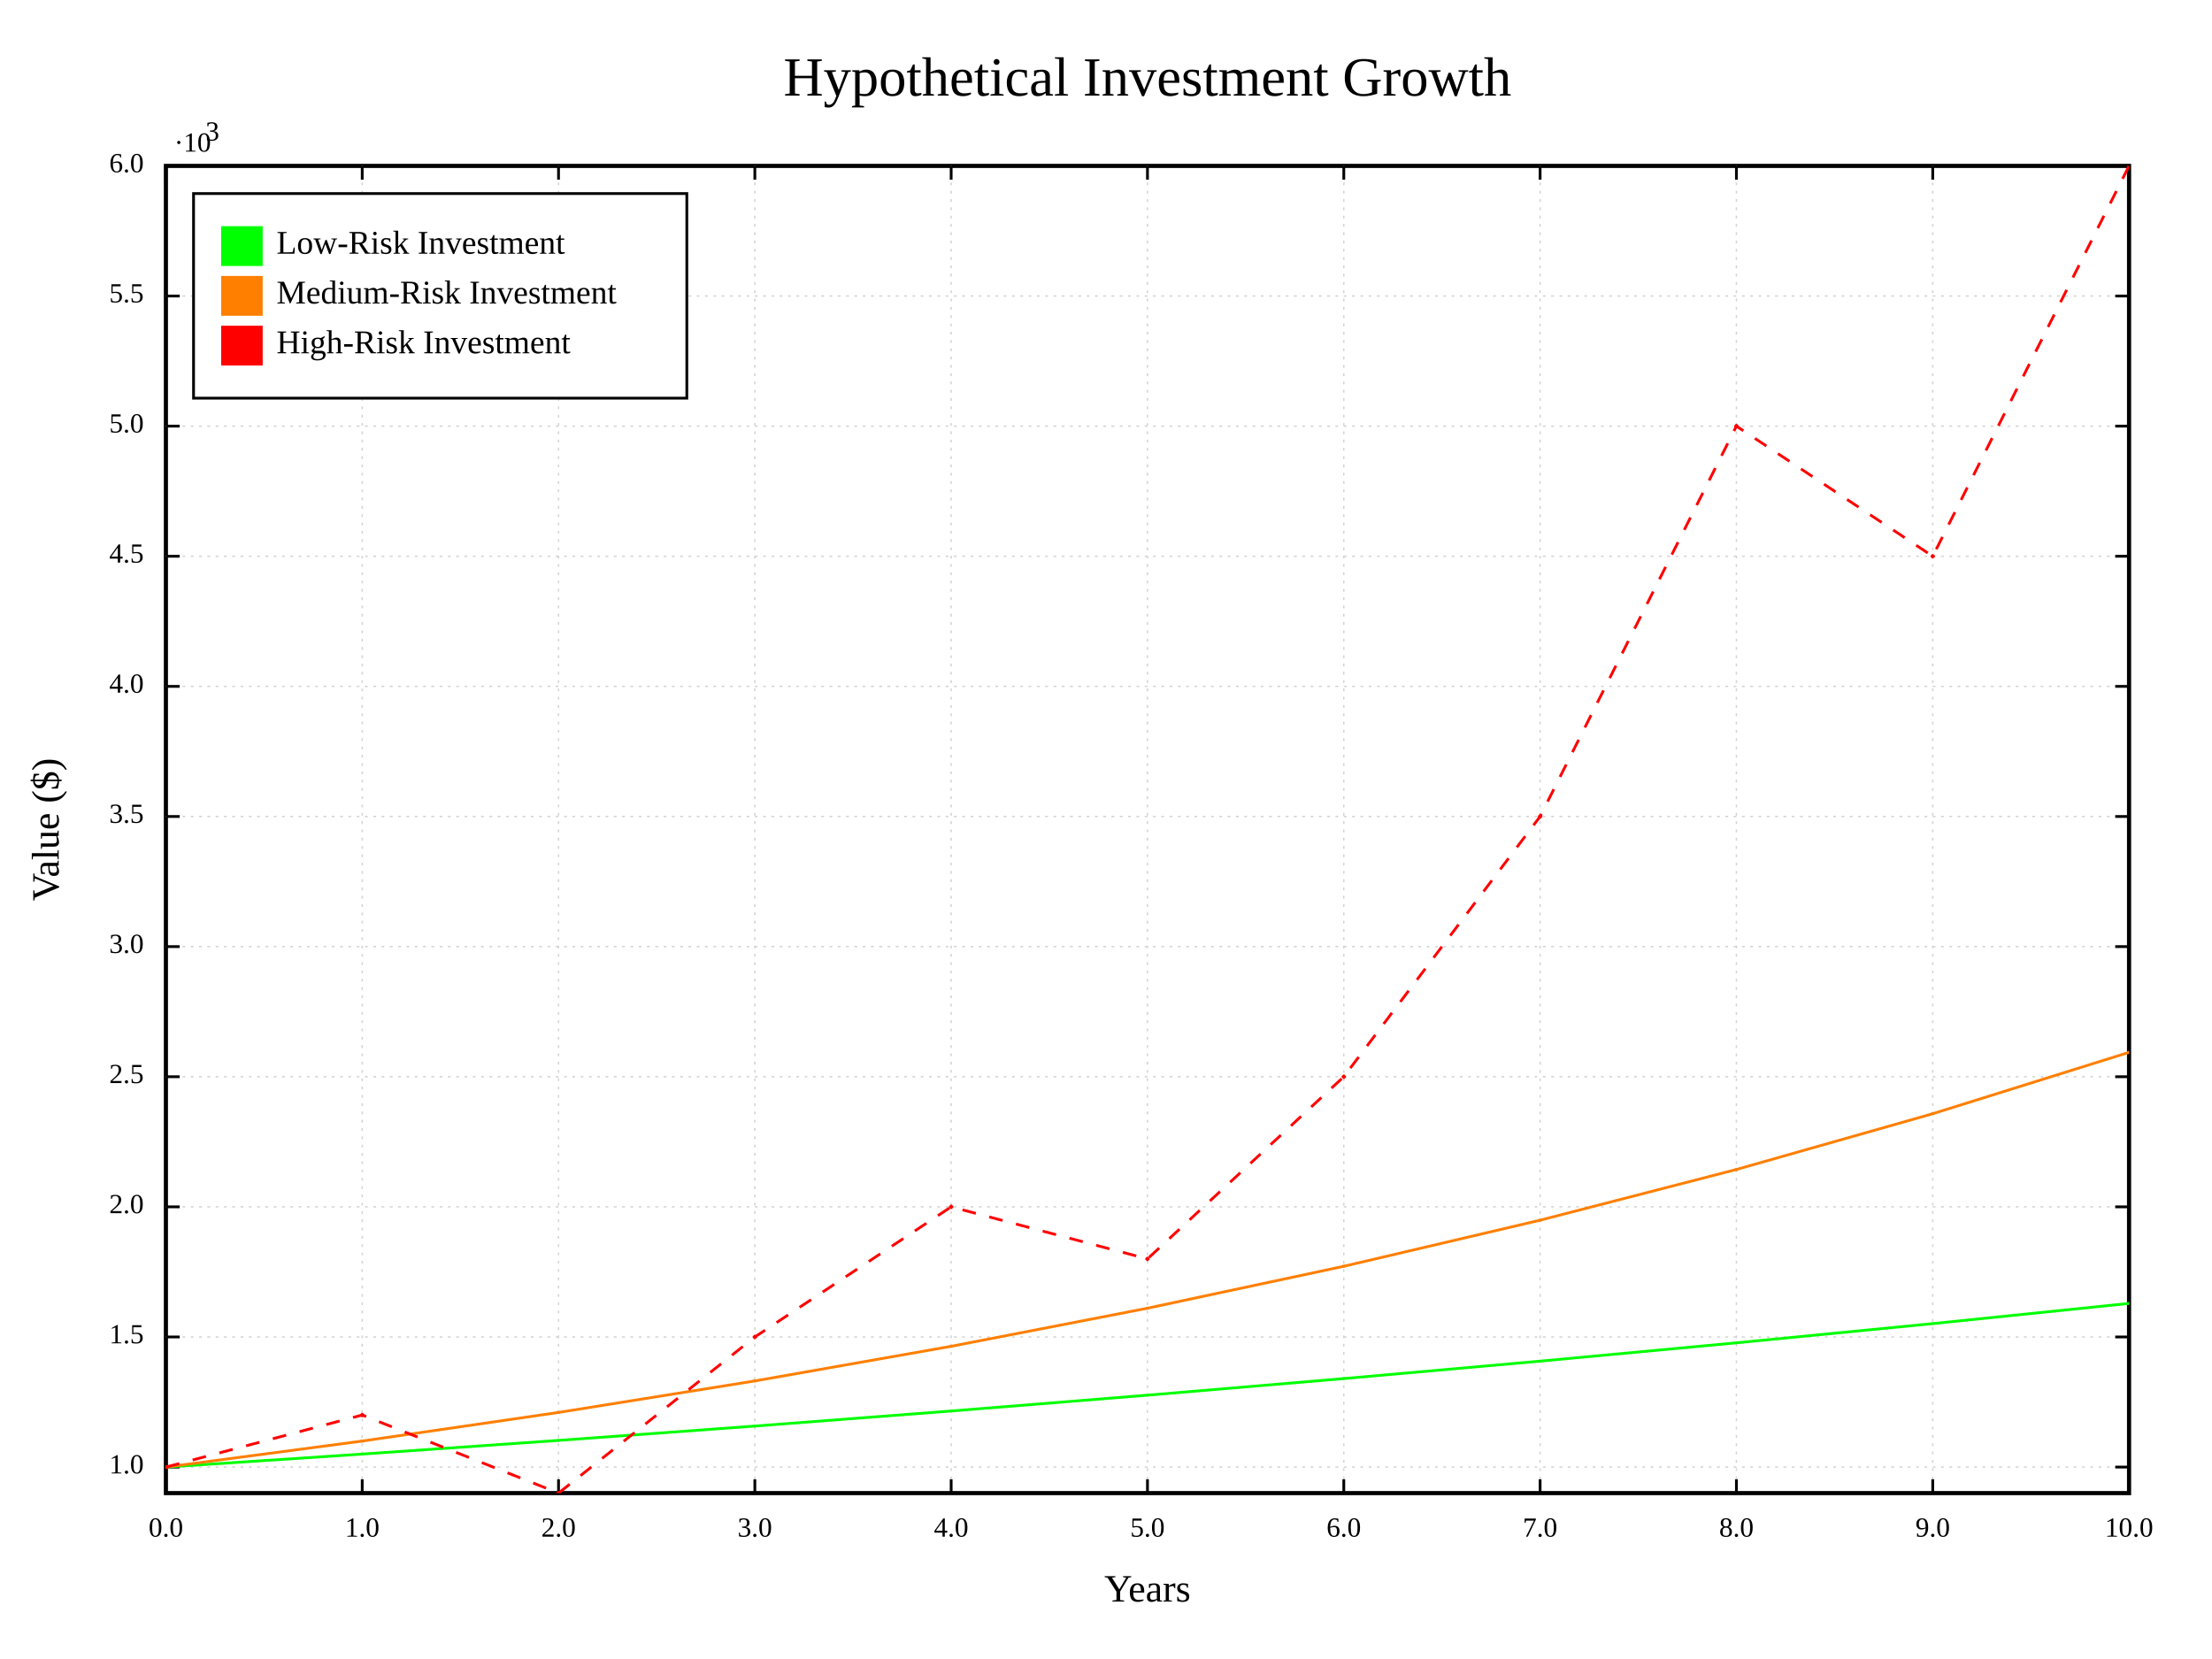
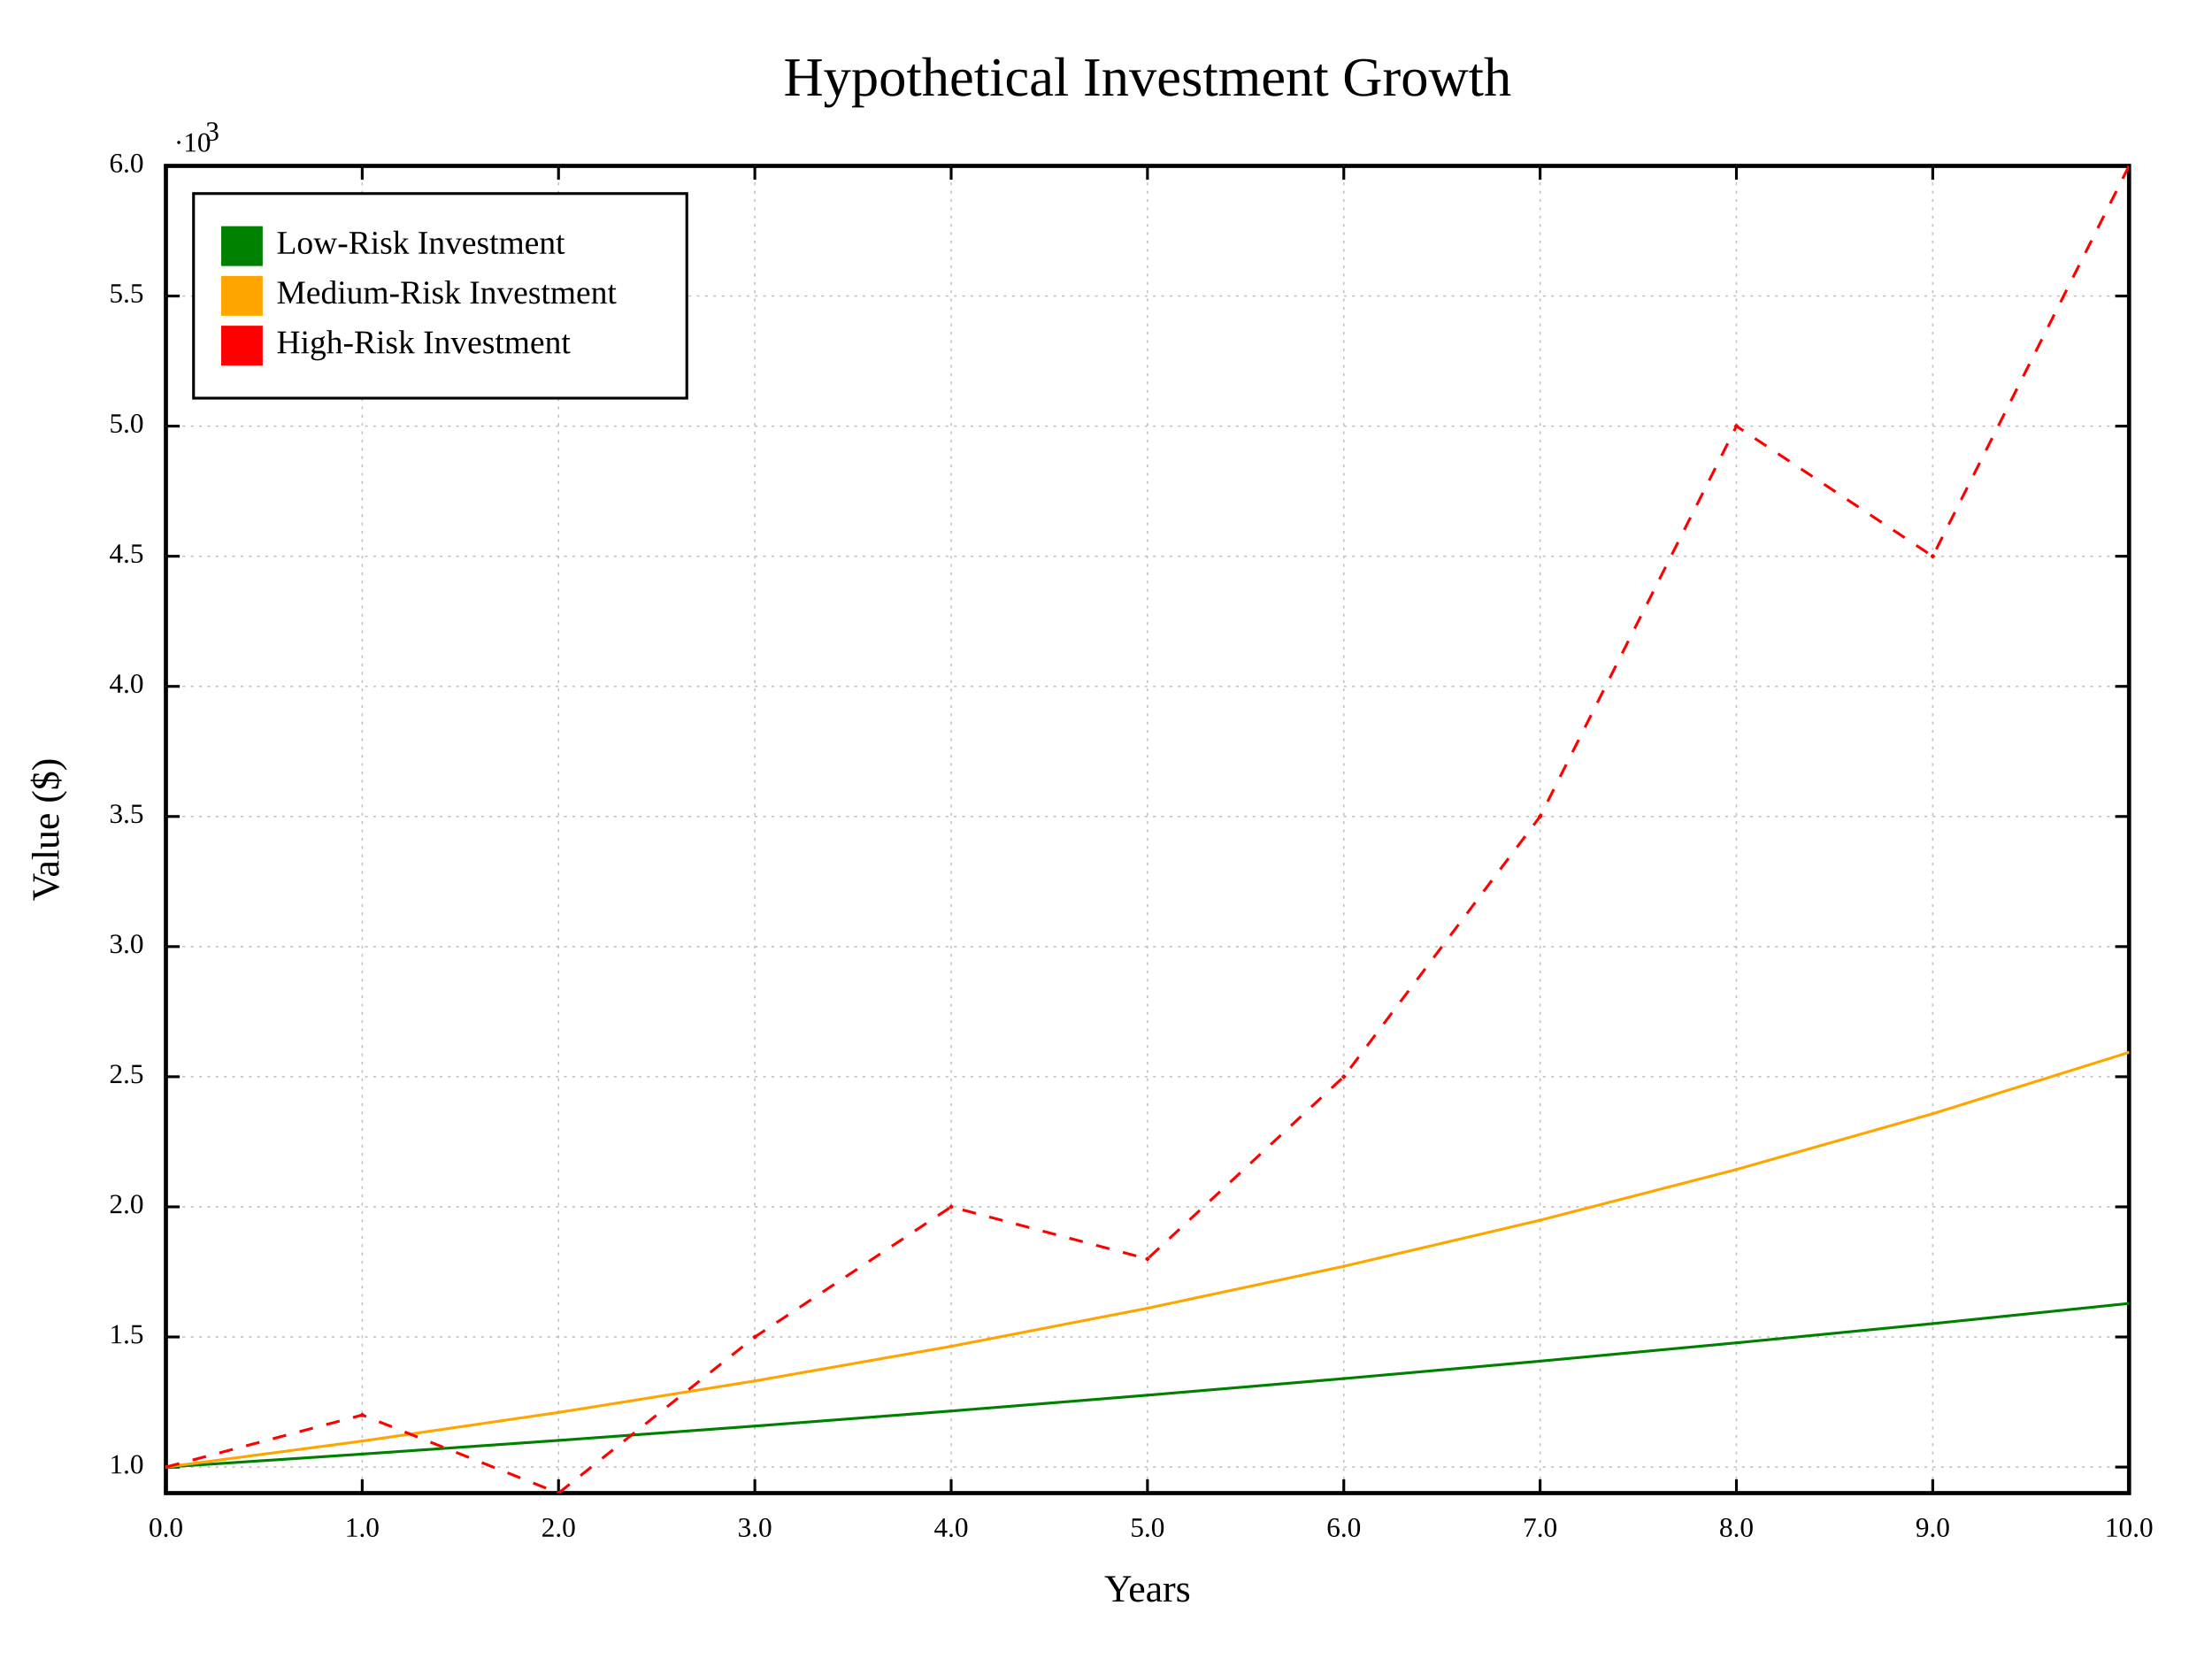
<svg xmlns="http://www.w3.org/2000/svg" height="600" viewBox="0 0 800 600" width="800">
  <rect fill="white" height="600" width="800" x="0" y="0" />
  <text dominant-baseline="middle" fill="#000000" font-family="Times New Roman" font-size="20" text-anchor="middle" x="415" y="30">
Hypothetical Investment Growth
</text>
  <text dominant-baseline="middle" fill="#000000" font-family="Times New Roman" font-size="14" text-anchor="middle" x="415" y="576">
Years
</text>
  <text dominant-baseline="middle" fill="#000000" font-family="Times New Roman" font-size="14" text-anchor="middle" transform="rotate(-90, 18, 300)" x="18" y="300">
Value ($)
</text>
  <rect fill="none" height="480" stroke="#000000" stroke-width="1.5" width="710" x="60" y="60" />
  <line stroke="#000000" stroke-width="1" x1="60" x2="60" y1="540" y2="535" />
  <text dominant-baseline="hanging" fill="#000000" font-family="Times New Roman" font-size="10" text-anchor="middle" x="60" y="549">
0.0
</text>
  <line stroke="#000000" stroke-width="1" x1="60" x2="60" y1="60" y2="65" />
-   <line stroke="#d3d3d3" stroke-dasharray="1 2" stroke-width="0.5" x1="131" x2="131" y1="60" y2="540" />
+   <line stroke="#c0c0c0" stroke-dasharray="1 2" stroke-width="0.5" x1="131" x2="131" y1="60" y2="540" />
  <line stroke="#000000" stroke-width="1" x1="131" x2="131" y1="540" y2="535" />
  <text dominant-baseline="hanging" fill="#000000" font-family="Times New Roman" font-size="10" text-anchor="middle" x="131" y="549">
1.0
</text>
  <line stroke="#000000" stroke-width="1" x1="131" x2="131" y1="60" y2="65" />
-   <line stroke="#d3d3d3" stroke-dasharray="1 2" stroke-width="0.5" x1="202" x2="202" y1="60" y2="540" />
+   <line stroke="#c0c0c0" stroke-dasharray="1 2" stroke-width="0.5" x1="202" x2="202" y1="60" y2="540" />
  <line stroke="#000000" stroke-width="1" x1="202" x2="202" y1="540" y2="535" />
  <text dominant-baseline="hanging" fill="#000000" font-family="Times New Roman" font-size="10" text-anchor="middle" x="202" y="549">
2.0
</text>
  <line stroke="#000000" stroke-width="1" x1="202" x2="202" y1="60" y2="65" />
-   <line stroke="#d3d3d3" stroke-dasharray="1 2" stroke-width="0.5" x1="273" x2="273" y1="60" y2="540" />
+   <line stroke="#c0c0c0" stroke-dasharray="1 2" stroke-width="0.5" x1="273" x2="273" y1="60" y2="540" />
  <line stroke="#000000" stroke-width="1" x1="273" x2="273" y1="540" y2="535" />
  <text dominant-baseline="hanging" fill="#000000" font-family="Times New Roman" font-size="10" text-anchor="middle" x="273" y="549">
3.0
</text>
  <line stroke="#000000" stroke-width="1" x1="273" x2="273" y1="60" y2="65" />
-   <line stroke="#d3d3d3" stroke-dasharray="1 2" stroke-width="0.5" x1="344" x2="344" y1="60" y2="540" />
+   <line stroke="#c0c0c0" stroke-dasharray="1 2" stroke-width="0.5" x1="344" x2="344" y1="60" y2="540" />
  <line stroke="#000000" stroke-width="1" x1="344" x2="344" y1="540" y2="535" />
  <text dominant-baseline="hanging" fill="#000000" font-family="Times New Roman" font-size="10" text-anchor="middle" x="344" y="549">
4.0
</text>
  <line stroke="#000000" stroke-width="1" x1="344" x2="344" y1="60" y2="65" />
-   <line stroke="#d3d3d3" stroke-dasharray="1 2" stroke-width="0.5" x1="415" x2="415" y1="60" y2="540" />
+   <line stroke="#c0c0c0" stroke-dasharray="1 2" stroke-width="0.5" x1="415" x2="415" y1="60" y2="540" />
  <line stroke="#000000" stroke-width="1" x1="415" x2="415" y1="540" y2="535" />
  <text dominant-baseline="hanging" fill="#000000" font-family="Times New Roman" font-size="10" text-anchor="middle" x="415" y="549">
5.0
</text>
  <line stroke="#000000" stroke-width="1" x1="415" x2="415" y1="60" y2="65" />
-   <line stroke="#d3d3d3" stroke-dasharray="1 2" stroke-width="0.5" x1="486" x2="486" y1="60" y2="540" />
+   <line stroke="#c0c0c0" stroke-dasharray="1 2" stroke-width="0.5" x1="486" x2="486" y1="60" y2="540" />
  <line stroke="#000000" stroke-width="1" x1="486" x2="486" y1="540" y2="535" />
  <text dominant-baseline="hanging" fill="#000000" font-family="Times New Roman" font-size="10" text-anchor="middle" x="486" y="549">
6.0
</text>
  <line stroke="#000000" stroke-width="1" x1="486" x2="486" y1="60" y2="65" />
-   <line stroke="#d3d3d3" stroke-dasharray="1 2" stroke-width="0.5" x1="557" x2="557" y1="60" y2="540" />
+   <line stroke="#c0c0c0" stroke-dasharray="1 2" stroke-width="0.5" x1="557" x2="557" y1="60" y2="540" />
  <line stroke="#000000" stroke-width="1" x1="557" x2="557" y1="540" y2="535" />
  <text dominant-baseline="hanging" fill="#000000" font-family="Times New Roman" font-size="10" text-anchor="middle" x="557" y="549">
7.0
</text>
  <line stroke="#000000" stroke-width="1" x1="557" x2="557" y1="60" y2="65" />
-   <line stroke="#d3d3d3" stroke-dasharray="1 2" stroke-width="0.5" x1="628" x2="628" y1="60" y2="540" />
+   <line stroke="#c0c0c0" stroke-dasharray="1 2" stroke-width="0.5" x1="628" x2="628" y1="60" y2="540" />
  <line stroke="#000000" stroke-width="1" x1="628" x2="628" y1="540" y2="535" />
  <text dominant-baseline="hanging" fill="#000000" font-family="Times New Roman" font-size="10" text-anchor="middle" x="628" y="549">
8.0
</text>
  <line stroke="#000000" stroke-width="1" x1="628" x2="628" y1="60" y2="65" />
-   <line stroke="#d3d3d3" stroke-dasharray="1 2" stroke-width="0.5" x1="699" x2="699" y1="60" y2="540" />
+   <line stroke="#c0c0c0" stroke-dasharray="1 2" stroke-width="0.5" x1="699" x2="699" y1="60" y2="540" />
  <line stroke="#000000" stroke-width="1" x1="699" x2="699" y1="540" y2="535" />
  <text dominant-baseline="hanging" fill="#000000" font-family="Times New Roman" font-size="10" text-anchor="middle" x="699" y="549">
9.0
</text>
  <line stroke="#000000" stroke-width="1" x1="699" x2="699" y1="60" y2="65" />
  <line stroke="#000000" stroke-width="1" x1="770" x2="770" y1="540" y2="535" />
  <text dominant-baseline="hanging" fill="#000000" font-family="Times New Roman" font-size="10" text-anchor="middle" x="770" y="549">
10.0
</text>
  <line stroke="#000000" stroke-width="1" x1="770" x2="770" y1="60" y2="65" />
  <text dominant-baseline="text-after-edge" fill="#000000" font-family="Times New Roman" font-size="10" text-anchor="start" x="63" y="57">
·10
<tspan dx="-0.2em" dy="-0.4em">
3
</tspan>
  </text>
-   <line stroke="#d3d3d3" stroke-dasharray="1 2" stroke-width="0.5" x1="60" x2="770" y1="530.588" y2="530.588" />
+   <line stroke="#c0c0c0" stroke-dasharray="1 2" stroke-width="0.5" x1="60" x2="770" y1="530.588" y2="530.588" />
  <line stroke="#000000" stroke-width="1" x1="60" x2="65" y1="530.588" y2="530.588" />
  <line stroke="#000000" stroke-width="1" x1="770" x2="765" y1="530.588" y2="530.588" />
  <text dominant-baseline="middle" fill="#000000" font-family="Times New Roman" font-size="10" text-anchor="end" x="52" y="530.588">
1.0
</text>
-   <line stroke="#d3d3d3" stroke-dasharray="1 2" stroke-width="0.5" x1="60" x2="770" y1="483.529" y2="483.529" />
+   <line stroke="#c0c0c0" stroke-dasharray="1 2" stroke-width="0.5" x1="60" x2="770" y1="483.529" y2="483.529" />
  <line stroke="#000000" stroke-width="1" x1="60" x2="65" y1="483.529" y2="483.529" />
  <line stroke="#000000" stroke-width="1" x1="770" x2="765" y1="483.529" y2="483.529" />
  <text dominant-baseline="middle" fill="#000000" font-family="Times New Roman" font-size="10" text-anchor="end" x="52" y="483.529">
1.5
</text>
-   <line stroke="#d3d3d3" stroke-dasharray="1 2" stroke-width="0.5" x1="60" x2="770" y1="436.471" y2="436.471" />
+   <line stroke="#c0c0c0" stroke-dasharray="1 2" stroke-width="0.5" x1="60" x2="770" y1="436.471" y2="436.471" />
  <line stroke="#000000" stroke-width="1" x1="60" x2="65" y1="436.471" y2="436.471" />
  <line stroke="#000000" stroke-width="1" x1="770" x2="765" y1="436.471" y2="436.471" />
  <text dominant-baseline="middle" fill="#000000" font-family="Times New Roman" font-size="10" text-anchor="end" x="52" y="436.471">
2.0
</text>
-   <line stroke="#d3d3d3" stroke-dasharray="1 2" stroke-width="0.5" x1="60" x2="770" y1="389.412" y2="389.412" />
+   <line stroke="#c0c0c0" stroke-dasharray="1 2" stroke-width="0.5" x1="60" x2="770" y1="389.412" y2="389.412" />
  <line stroke="#000000" stroke-width="1" x1="60" x2="65" y1="389.412" y2="389.412" />
  <line stroke="#000000" stroke-width="1" x1="770" x2="765" y1="389.412" y2="389.412" />
  <text dominant-baseline="middle" fill="#000000" font-family="Times New Roman" font-size="10" text-anchor="end" x="52" y="389.412">
2.5
</text>
-   <line stroke="#d3d3d3" stroke-dasharray="1 2" stroke-width="0.5" x1="60" x2="770" y1="342.353" y2="342.353" />
+   <line stroke="#c0c0c0" stroke-dasharray="1 2" stroke-width="0.5" x1="60" x2="770" y1="342.353" y2="342.353" />
  <line stroke="#000000" stroke-width="1" x1="60" x2="65" y1="342.353" y2="342.353" />
  <line stroke="#000000" stroke-width="1" x1="770" x2="765" y1="342.353" y2="342.353" />
  <text dominant-baseline="middle" fill="#000000" font-family="Times New Roman" font-size="10" text-anchor="end" x="52" y="342.353">
3.0
</text>
-   <line stroke="#d3d3d3" stroke-dasharray="1 2" stroke-width="0.5" x1="60" x2="770" y1="295.294" y2="295.294" />
+   <line stroke="#c0c0c0" stroke-dasharray="1 2" stroke-width="0.5" x1="60" x2="770" y1="295.294" y2="295.294" />
  <line stroke="#000000" stroke-width="1" x1="60" x2="65" y1="295.294" y2="295.294" />
  <line stroke="#000000" stroke-width="1" x1="770" x2="765" y1="295.294" y2="295.294" />
  <text dominant-baseline="middle" fill="#000000" font-family="Times New Roman" font-size="10" text-anchor="end" x="52" y="295.294">
3.5
</text>
-   <line stroke="#d3d3d3" stroke-dasharray="1 2" stroke-width="0.5" x1="60" x2="770" y1="248.235" y2="248.235" />
+   <line stroke="#c0c0c0" stroke-dasharray="1 2" stroke-width="0.5" x1="60" x2="770" y1="248.235" y2="248.235" />
  <line stroke="#000000" stroke-width="1" x1="60" x2="65" y1="248.235" y2="248.235" />
  <line stroke="#000000" stroke-width="1" x1="770" x2="765" y1="248.235" y2="248.235" />
  <text dominant-baseline="middle" fill="#000000" font-family="Times New Roman" font-size="10" text-anchor="end" x="52" y="248.235">
4.0
</text>
-   <line stroke="#d3d3d3" stroke-dasharray="1 2" stroke-width="0.5" x1="60" x2="770" y1="201.176" y2="201.176" />
+   <line stroke="#c0c0c0" stroke-dasharray="1 2" stroke-width="0.5" x1="60" x2="770" y1="201.176" y2="201.176" />
  <line stroke="#000000" stroke-width="1" x1="60" x2="65" y1="201.176" y2="201.176" />
  <line stroke="#000000" stroke-width="1" x1="770" x2="765" y1="201.176" y2="201.176" />
  <text dominant-baseline="middle" fill="#000000" font-family="Times New Roman" font-size="10" text-anchor="end" x="52" y="201.176">
4.5
</text>
-   <line stroke="#d3d3d3" stroke-dasharray="1 2" stroke-width="0.5" x1="60" x2="770" y1="154.118" y2="154.118" />
+   <line stroke="#c0c0c0" stroke-dasharray="1 2" stroke-width="0.5" x1="60" x2="770" y1="154.118" y2="154.118" />
  <line stroke="#000000" stroke-width="1" x1="60" x2="65" y1="154.118" y2="154.118" />
  <line stroke="#000000" stroke-width="1" x1="770" x2="765" y1="154.118" y2="154.118" />
  <text dominant-baseline="middle" fill="#000000" font-family="Times New Roman" font-size="10" text-anchor="end" x="52" y="154.118">
5.0
</text>
-   <line stroke="#d3d3d3" stroke-dasharray="1 2" stroke-width="0.5" x1="60" x2="770" y1="107.059" y2="107.059" />
+   <line stroke="#c0c0c0" stroke-dasharray="1 2" stroke-width="0.5" x1="60" x2="770" y1="107.059" y2="107.059" />
  <line stroke="#000000" stroke-width="1" x1="60" x2="65" y1="107.059" y2="107.059" />
  <line stroke="#000000" stroke-width="1" x1="770" x2="765" y1="107.059" y2="107.059" />
  <text dominant-baseline="middle" fill="#000000" font-family="Times New Roman" font-size="10" text-anchor="end" x="52" y="107.059">
5.5
</text>
  <line stroke="#000000" stroke-width="1" x1="60" x2="65" y1="60" y2="60" />
  <line stroke="#000000" stroke-width="1" x1="770" x2="765" y1="60" y2="60" />
  <text dominant-baseline="middle" fill="#000000" font-family="Times New Roman" font-size="10" text-anchor="end" x="52" y="60">
6.0
</text>
  <defs>
    <clipPath id="plotAreaClip">
      <rect height="480" width="710" x="60" y="60" />
    </clipPath>
  </defs>
  <g clip-path="url(#plotAreaClip)">
-     <path d="M60,530.588 L131,525.882 L202,520.941 L273,515.755 L344,510.306 L415,504.584 L486,498.579 L557,492.273 L628,485.647 L699,478.701 L770,471.398" fill="none" stroke="#00ff00" stroke-width="1" />
-     <circle cx="60" cy="530.588" fill="#00ff00" r="0.5" />
-     <circle cx="131" cy="525.882" fill="#00ff00" r="0.5" />
-     <circle cx="202" cy="520.941" fill="#00ff00" r="0.5" />
-     <circle cx="273" cy="515.755" fill="#00ff00" r="0.5" />
-     <circle cx="344" cy="510.306" fill="#00ff00" r="0.5" />
-     <circle cx="415" cy="504.584" fill="#00ff00" r="0.5" />
-     <circle cx="486" cy="498.579" fill="#00ff00" r="0.5" />
-     <circle cx="557" cy="492.273" fill="#00ff00" r="0.5" />
-     <circle cx="628" cy="485.647" fill="#00ff00" r="0.5" />
-     <circle cx="699" cy="478.701" fill="#00ff00" r="0.5" />
-     <circle cx="770" cy="471.398" fill="#00ff00" r="0.5" />
-     <path d="M60,530.588 L131,521.176 L202,510.824 L273,499.435 L344,486.908 L415,473.129 L486,457.967 L557,441.299 L628,422.955 L699,402.786 L770,380.593" fill="none" stroke="#ff7f00" stroke-width="1" />
-     <rect fill="#ff7f00" height="1" width="1" x="59.5" y="530.088" />
-     <rect fill="#ff7f00" height="1" width="1" x="130.5" y="520.676" />
-     <rect fill="#ff7f00" height="1" width="1" x="201.5" y="510.324" />
-     <rect fill="#ff7f00" height="1" width="1" x="272.5" y="498.935" />
-     <rect fill="#ff7f00" height="1" width="1" x="343.5" y="486.408" />
-     <rect fill="#ff7f00" height="1" width="1" x="414.5" y="472.629" />
-     <rect fill="#ff7f00" height="1" width="1" x="485.5" y="457.467" />
-     <rect fill="#ff7f00" height="1" width="1" x="556.5" y="440.799" />
-     <rect fill="#ff7f00" height="1" width="1" x="627.5" y="422.455" />
-     <rect fill="#ff7f00" height="1" width="1" x="698.5" y="402.286" />
-     <rect fill="#ff7f00" height="1" width="1" x="769.5" y="380.093" />
+     <path d="M60,530.588 L131,525.882 L202,520.941 L273,515.755 L344,510.306 L415,504.584 L486,498.579 L557,492.273 L628,485.647 L699,478.701 L770,471.398" fill="none" stroke="#008000" stroke-width="1" />
+     <circle cx="60" cy="530.588" fill="#008000" r="0.5" />
+     <circle cx="131" cy="525.882" fill="#008000" r="0.5" />
+     <circle cx="202" cy="520.941" fill="#008000" r="0.5" />
+     <circle cx="273" cy="515.755" fill="#008000" r="0.5" />
+     <circle cx="344" cy="510.306" fill="#008000" r="0.5" />
+     <circle cx="415" cy="504.584" fill="#008000" r="0.5" />
+     <circle cx="486" cy="498.579" fill="#008000" r="0.5" />
+     <circle cx="557" cy="492.273" fill="#008000" r="0.5" />
+     <circle cx="628" cy="485.647" fill="#008000" r="0.5" />
+     <circle cx="699" cy="478.701" fill="#008000" r="0.5" />
+     <circle cx="770" cy="471.398" fill="#008000" r="0.5" />
+     <path d="M60,530.588 L131,521.176 L202,510.824 L273,499.435 L344,486.908 L415,473.129 L486,457.967 L557,441.299 L628,422.955 L699,402.786 L770,380.593" fill="none" stroke="#ffa500" stroke-width="1" />
+     <rect fill="#ffa500" height="1" width="1" x="59.5" y="530.088" />
+     <rect fill="#ffa500" height="1" width="1" x="130.5" y="520.676" />
+     <rect fill="#ffa500" height="1" width="1" x="201.5" y="510.324" />
+     <rect fill="#ffa500" height="1" width="1" x="272.5" y="498.935" />
+     <rect fill="#ffa500" height="1" width="1" x="343.5" y="486.408" />
+     <rect fill="#ffa500" height="1" width="1" x="414.5" y="472.629" />
+     <rect fill="#ffa500" height="1" width="1" x="485.5" y="457.467" />
+     <rect fill="#ffa500" height="1" width="1" x="556.5" y="440.799" />
+     <rect fill="#ffa500" height="1" width="1" x="627.5" y="422.455" />
+     <rect fill="#ffa500" height="1" width="1" x="698.5" y="402.286" />
+     <rect fill="#ffa500" height="1" width="1" x="769.5" y="380.093" />
    <path d="M60,530.588 L131,511.765 L202,540 L273,483.529 L344,436.471 L415,455.294 L486,389.412 L557,295.294 L628,154.118 L699,201.176 L770,60" fill="none" stroke="#ff0000" stroke-dasharray="5 5" stroke-width="1" />
    <path d="M59.5,530.088 L60.5,531.088 M59.5,531.088 L60.5,530.088" fill="none" stroke="#ff0000" stroke-width="1" />
    <path d="M130.5,511.265 L131.5,512.265 M130.5,512.265 L131.5,511.265" fill="none" stroke="#ff0000" stroke-width="1" />
    <path d="M201.5,539.5 L202.5,540.5 M201.5,540.5 L202.5,539.5" fill="none" stroke="#ff0000" stroke-width="1" />
    <path d="M272.5,483.029 L273.5,484.029 M272.5,484.029 L273.5,483.029" fill="none" stroke="#ff0000" stroke-width="1" />
    <path d="M343.5,435.971 L344.5,436.971 M343.5,436.971 L344.5,435.971" fill="none" stroke="#ff0000" stroke-width="1" />
    <path d="M414.5,454.794 L415.5,455.794 M414.5,455.794 L415.5,454.794" fill="none" stroke="#ff0000" stroke-width="1" />
    <path d="M485.5,388.912 L486.5,389.912 M485.5,389.912 L486.5,388.912" fill="none" stroke="#ff0000" stroke-width="1" />
    <path d="M556.5,294.794 L557.5,295.794 M556.5,295.794 L557.5,294.794" fill="none" stroke="#ff0000" stroke-width="1" />
    <path d="M627.5,153.618 L628.5,154.618 M627.5,154.618 L628.5,153.618" fill="none" stroke="#ff0000" stroke-width="1" />
    <path d="M698.5,200.676 L699.5,201.676 M698.5,201.676 L699.5,200.676" fill="none" stroke="#ff0000" stroke-width="1" />
    <path d="M769.5,59.5 L770.5,60.5 M769.5,60.5 L770.5,59.5" fill="none" stroke="#ff0000" stroke-width="1" />
  </g>
  <rect fill="white" height="74" stroke="#000000" stroke-width="1" width="178.4" x="70" y="70" />
-   <rect fill="#00ff00" height="14.4" width="15" x="80" y="81.8" />
+   <rect fill="#008000" height="14.4" width="15" x="80" y="81.8" />
  <text dominant-baseline="middle" fill="#000000" font-family="Times New Roman" font-size="12" text-anchor="start" x="100" y="89">
Low-Risk Investment
</text>
-   <rect fill="#ff7f00" height="14.4" width="15" x="80" y="99.8" />
+   <rect fill="#ffa500" height="14.4" width="15" x="80" y="99.8" />
  <text dominant-baseline="middle" fill="#000000" font-family="Times New Roman" font-size="12" text-anchor="start" x="100" y="107">
Medium-Risk Investment
</text>
  <rect fill="#ff0000" height="14.4" width="15" x="80" y="117.8" />
  <text dominant-baseline="middle" fill="#000000" font-family="Times New Roman" font-size="12" text-anchor="start" x="100" y="125">
High-Risk Investment
</text>
</svg>
